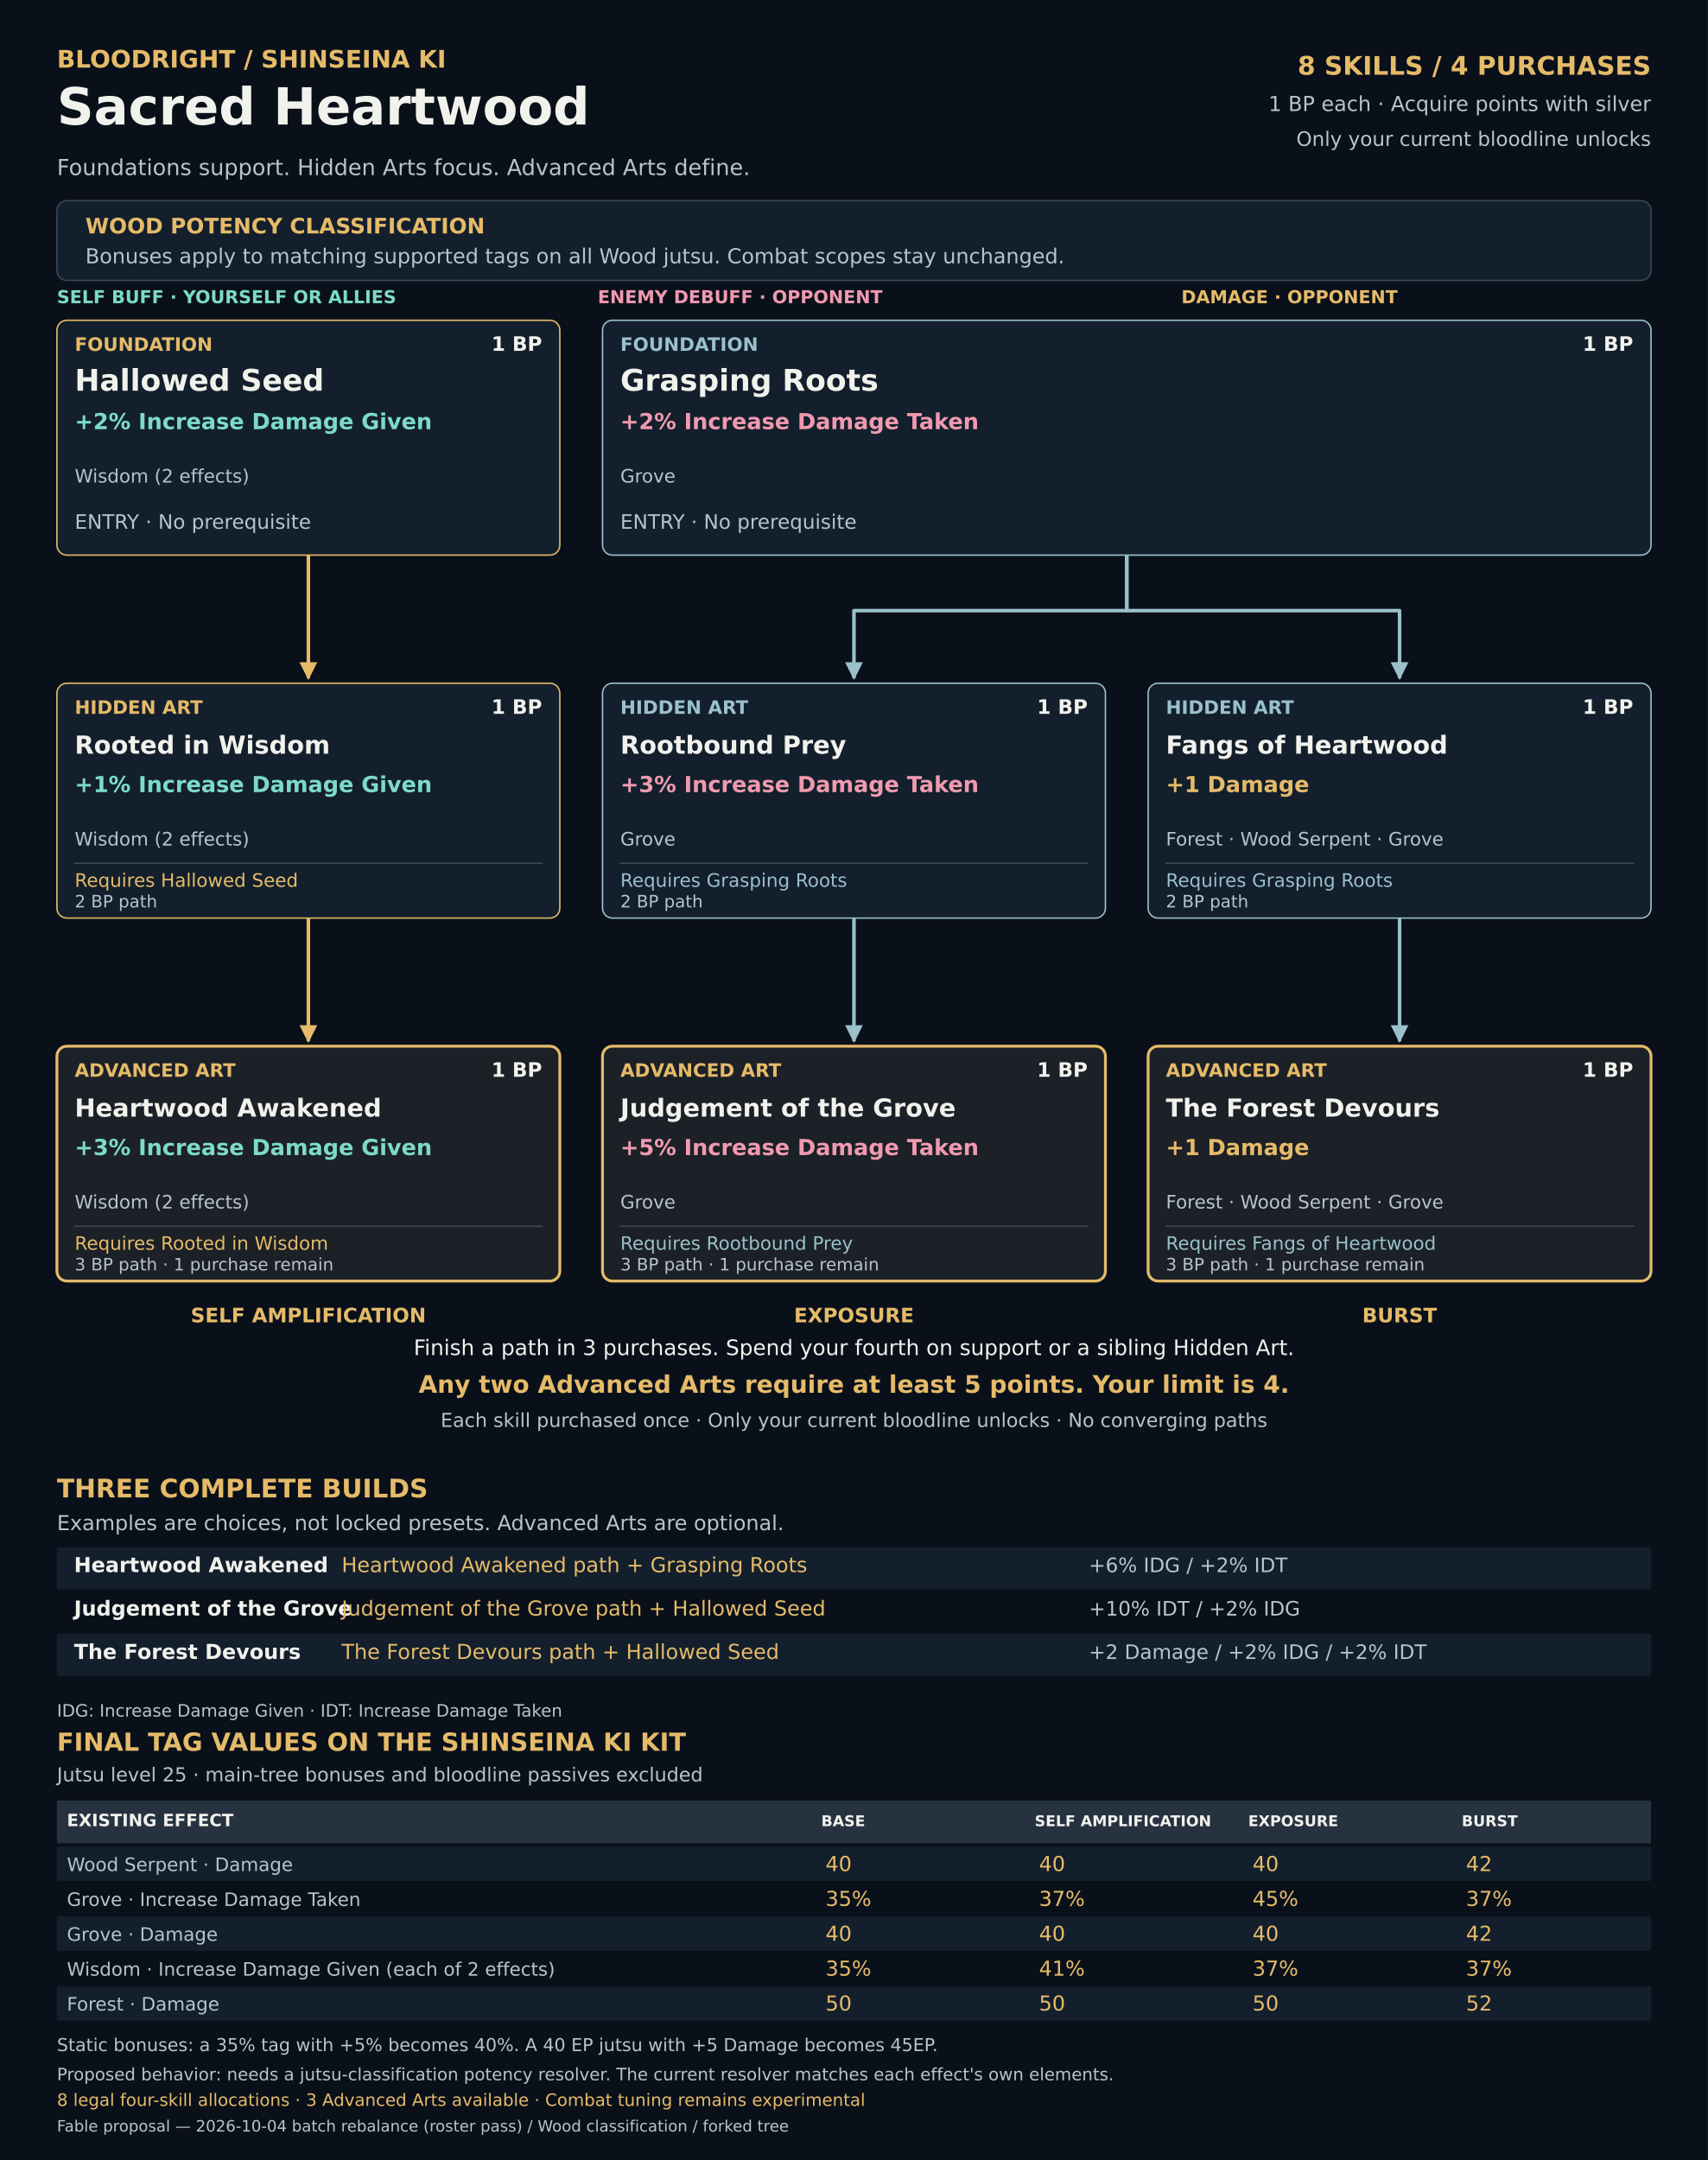
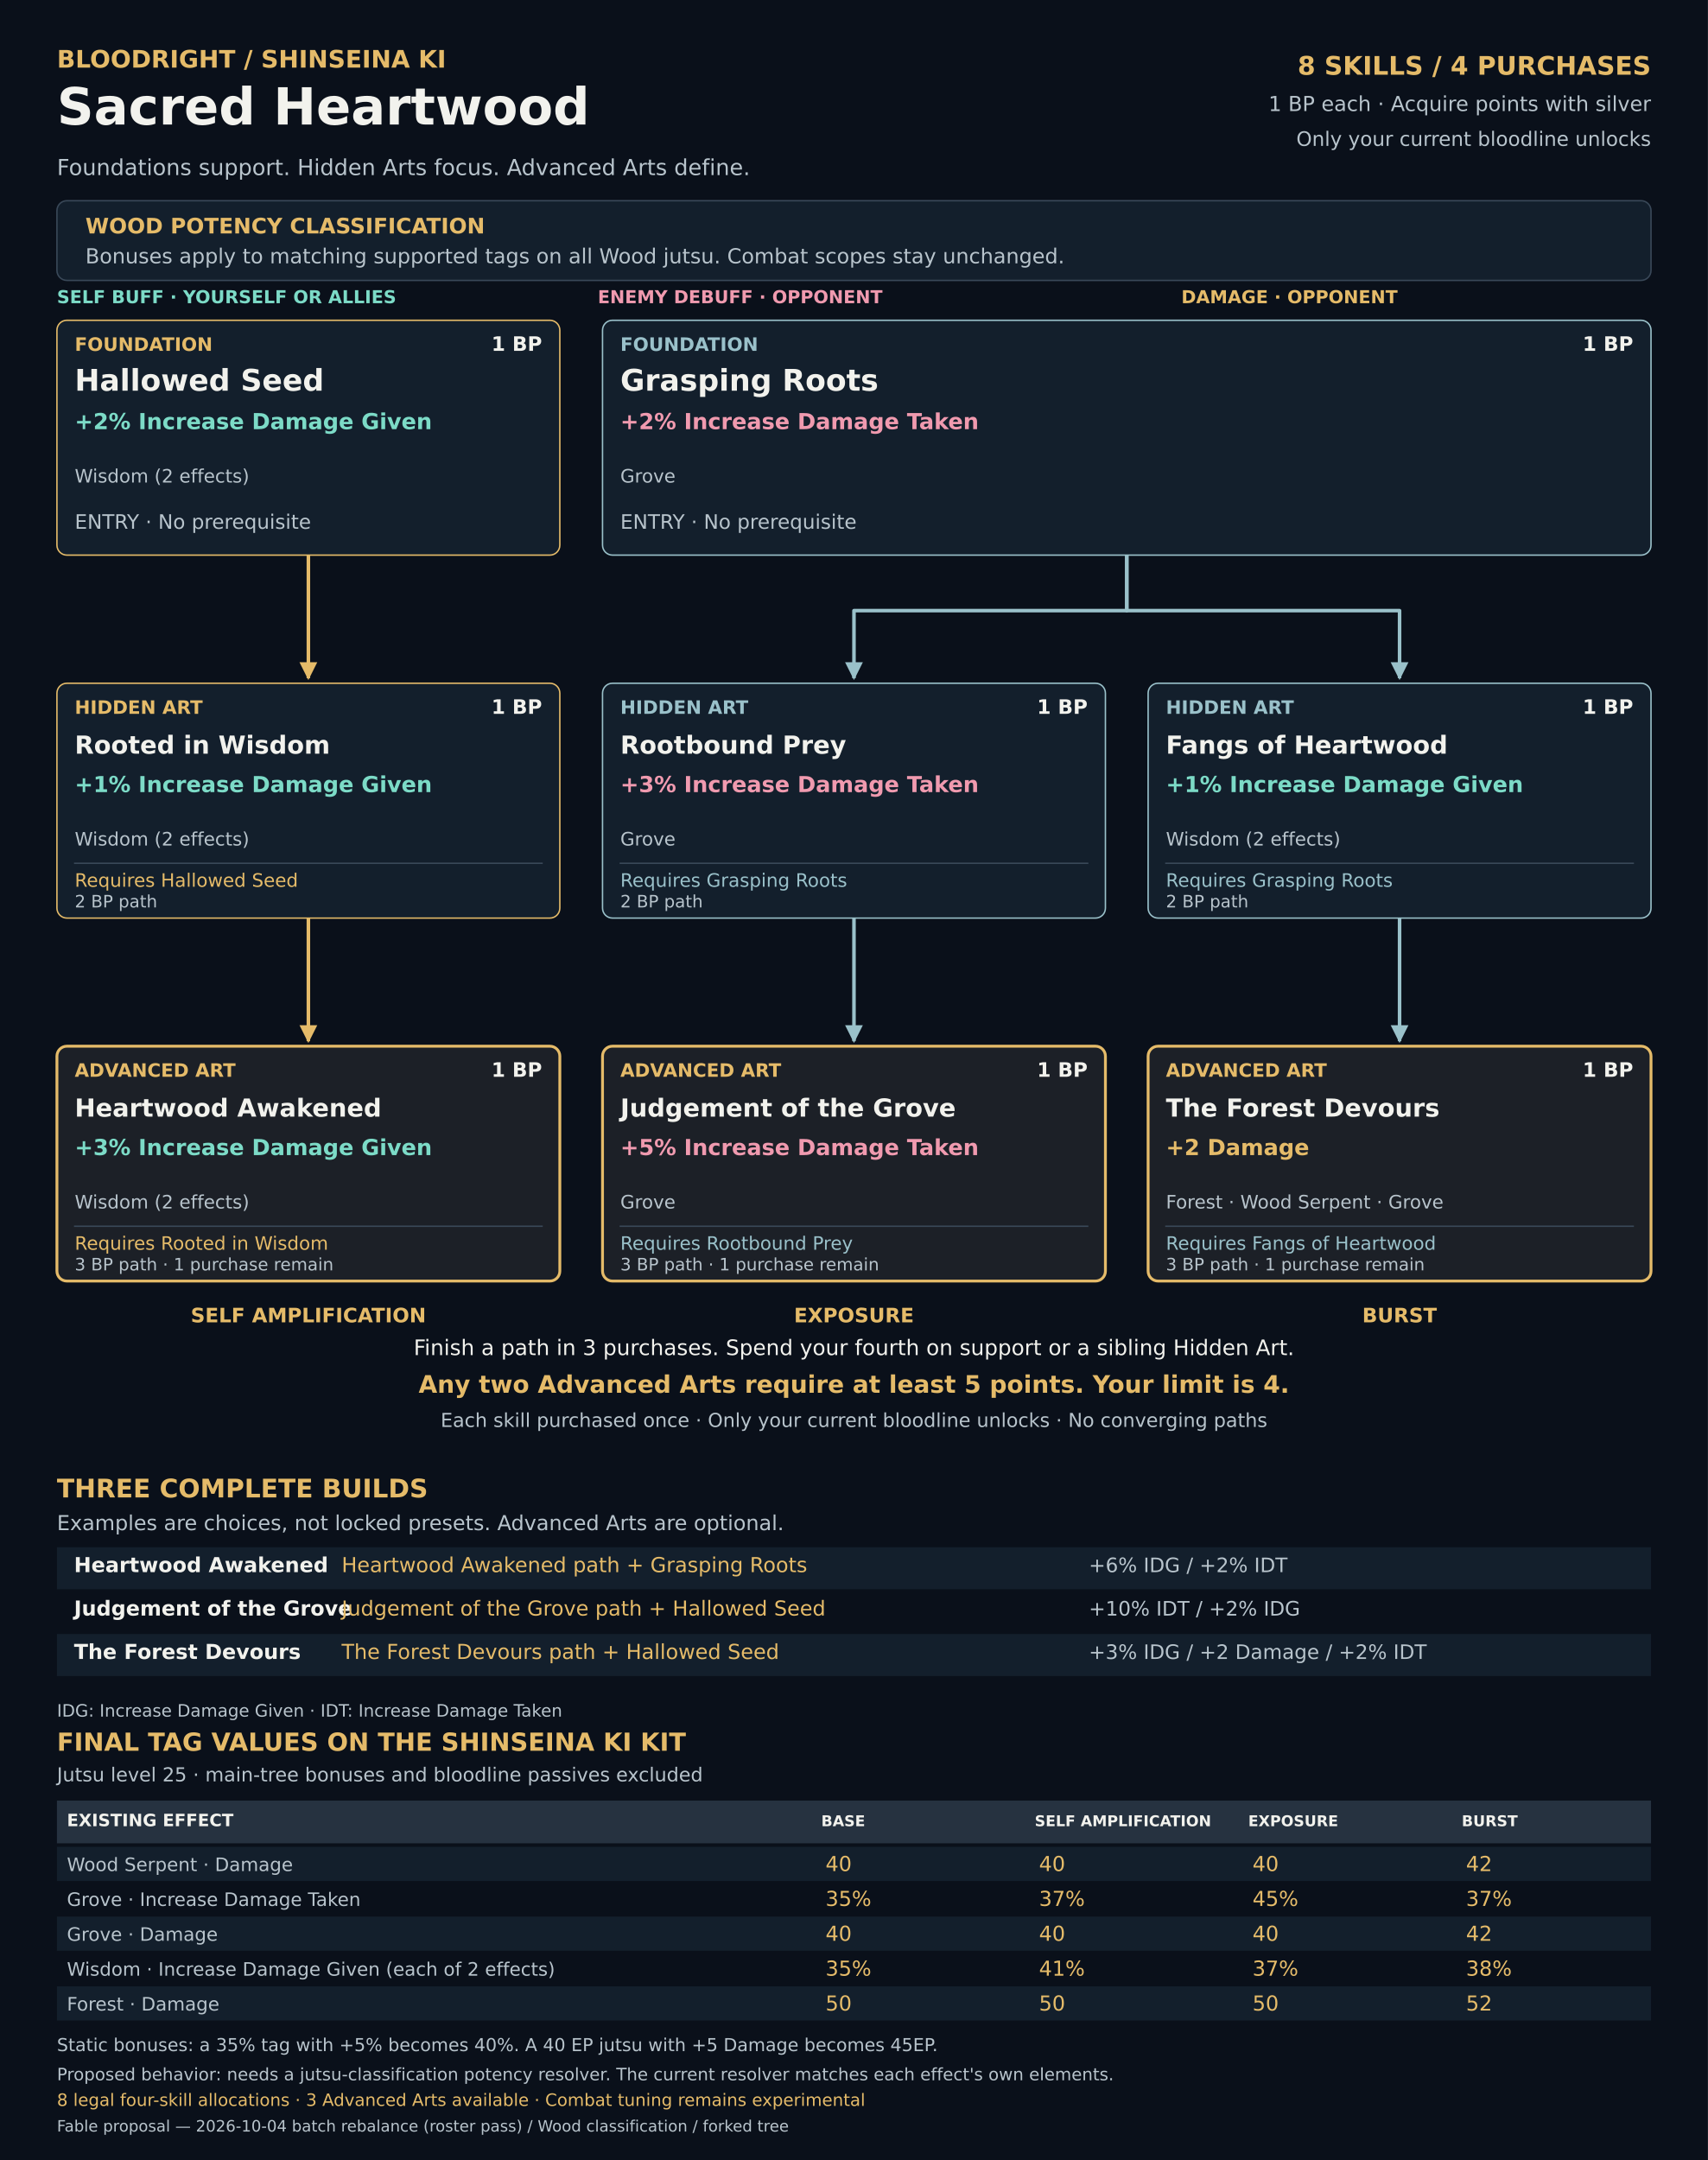
<svg xmlns="http://www.w3.org/2000/svg" width="2400" height="3035" viewBox="0 0 2400 3035" role="img" aria-labelledby="title desc">
  <defs>
    <marker id="arrow-0" viewBox="0 0 10 10" refX="9" refY="5" markerWidth="5" markerHeight="5" orient="auto">
      <path d="M0 0L10 5L0 10Z" fill="#e5bb69" />
    </marker>
    <marker id="arrow-1" viewBox="0 0 10 10" refX="9" refY="5" markerWidth="5" markerHeight="5" orient="auto">
      <path d="M0 0L10 5L0 10Z" fill="#9ac1ca" />
    </marker>
    <marker id="arrow-2" viewBox="0 0 10 10" refX="9" refY="5" markerWidth="5" markerHeight="5" orient="auto">
      <path d="M0 0L10 5L0 10Z" fill="#b8d98d" />
    </marker>
    <marker id="arrow-3" viewBox="0 0 10 10" refX="9" refY="5" markerWidth="5" markerHeight="5" orient="auto">
      <path d="M0 0L10 5L0 10Z" fill="#d9a6e0" />
    </marker>
  </defs>
  <g font-family="DejaVu Sans, sans-serif">
    <rect x="0" y="0" width="2400" height="3035" rx="0" fill="#0a101a" />
    <text x="80" y="95" font-size="34" font-weight="700" fill="#e5bb69" text-anchor="start">BLOODRIGHT / SHINSEINA KI</text>
    <text x="80" y="175" font-size="72" font-weight="700" fill="#f2f2ed" text-anchor="start">Sacred Heartwood</text>
    <text x="80" y="246" font-size="31" font-weight="400" fill="#b8c4cc" text-anchor="start">Foundations support. Hidden Arts focus. Advanced Arts define.</text>
    <text x="2320" y="105" font-size="36" font-weight="700" fill="#e5bb69" text-anchor="end">8 SKILLS  /  4 PURCHASES</text>
    <text x="2320" y="156" font-size="29" font-weight="400" fill="#b8c4cc" text-anchor="end">1 BP each · Acquire points with silver</text>
    <text x="2320" y="205" font-size="28" font-weight="400" fill="#b8c4cc" text-anchor="end">Only your current bloodline unlocks</text>
    <rect x="80" y="282" width="2240" height="112" rx="14" fill="#131f2c" stroke="#394858" stroke-width="2" />
    <text x="120" y="328" font-size="30" font-weight="700" fill="#e5bb69" text-anchor="start">WOOD POTENCY CLASSIFICATION</text>
    <text x="120" y="370" font-size="29" font-weight="400" fill="#b8c4cc" text-anchor="start">Bonuses apply to matching supported tags on all Wood jutsu. Combat scopes stay unchanged.</text>
    <text x="80" y="426" font-size="25" font-weight="700" fill="#7cdbc7" text-anchor="start">SELF BUFF · YOURSELF OR ALLIES</text>
    <text x="840" y="426" font-size="25" font-weight="700" fill="#f09aaf" text-anchor="start">ENEMY DEBUFF · OPPONENT</text>
    <text x="1660" y="426" font-size="25" font-weight="700" fill="#e5bb69" text-anchor="start">DAMAGE · OPPONENT</text>
    <path id="edge-04-05" data-from="04" data-to="05" d="M433.333 1290 V1463" fill="none" stroke="#e5bb69" stroke-width="5" stroke-linejoin="round" marker-end="url(#arrow-0)" />
    <path id="edge-01-04" data-from="01" data-to="04" d="M433.333 780 V953" fill="none" stroke="#e5bb69" stroke-width="5" stroke-linejoin="round" marker-end="url(#arrow-0)" />
    <path id="edge-07-08" data-from="07" data-to="08" d="M1200 1290 V1463" fill="none" stroke="#9ac1ca" stroke-width="5" stroke-linejoin="round" marker-end="url(#arrow-1)" />
    <path id="edge-02-03" data-from="02" data-to="03" d="M1966.67 1290 V1463" fill="none" stroke="#9ac1ca" stroke-width="5" stroke-linejoin="round" marker-end="url(#arrow-1)" />
    <path id="edge-06-07" data-from="06" data-to="07" d="M1583.33 780 V858 H1200 V953" fill="none" stroke="#9ac1ca" stroke-width="5" stroke-linejoin="round" marker-end="url(#arrow-1)" />
    <path id="edge-06-02" data-from="06" data-to="02" d="M1583.33 780 V858 H1966.67 V953" fill="none" stroke="#9ac1ca" stroke-width="5" stroke-linejoin="round" marker-end="url(#arrow-1)" />
    <g id="node-01" data-cost="1" data-prerequisites="" data-potency-classification="Wood">
      <rect x="80" y="450" width="706.667" height="330" rx="14" fill="#131f2c" stroke="#e5bb69" stroke-width="2" />
      <text x="105.0" y="493" font-size="26" font-weight="700" fill="#e5bb69" text-anchor="start">FOUNDATION</text>
      <text x="761.667" y="493" font-size="28" font-weight="700" fill="#f2f2ed" text-anchor="end">1 BP</text>
      <text x="105.0" y="549" font-size="42" font-weight="700" fill="#f2f2ed" text-anchor="start">Hallowed Seed</text>
      <text x="105.0" y="603" font-size="31" font-weight="700" fill="#7cdbc7" text-anchor="start">+2% Increase Damage Given</text>
      <text x="105.0" y="678" font-size="26" font-weight="400" fill="#b8c4cc" text-anchor="start">Wisdom (2 effects)</text>
      <text x="105.0" y="743" font-size="28" font-weight="400" fill="#b8c4cc" text-anchor="start">ENTRY · No prerequisite</text>
    </g>
    <g id="node-06" data-cost="1" data-prerequisites="" data-potency-classification="Wood">
      <rect x="846.667" y="450" width="1473.33" height="330" rx="14" fill="#131f2c" stroke="#9ac1ca" stroke-width="2" />
      <text x="871.667" y="493" font-size="26" font-weight="700" fill="#9ac1ca" text-anchor="start">FOUNDATION</text>
      <text x="2295.0" y="493" font-size="28" font-weight="700" fill="#f2f2ed" text-anchor="end">1 BP</text>
      <text x="871.667" y="549" font-size="42" font-weight="700" fill="#f2f2ed" text-anchor="start">Grasping Roots</text>
      <text x="871.667" y="603" font-size="31" font-weight="700" fill="#f09aaf" text-anchor="start">+2% Increase Damage Taken</text>
      <text x="871.667" y="678" font-size="26" font-weight="400" fill="#b8c4cc" text-anchor="start">Grove</text>
      <text x="871.667" y="743" font-size="28" font-weight="400" fill="#b8c4cc" text-anchor="start">ENTRY · No prerequisite</text>
    </g>
    <g id="node-04" data-cost="1" data-prerequisites="01" data-potency-classification="Wood">
      <rect x="80" y="960" width="706.667" height="330" rx="14" fill="#131f2c" stroke="#e5bb69" stroke-width="2" />
      <text x="105.0" y="1003" font-size="26" font-weight="700" fill="#e5bb69" text-anchor="start">HIDDEN ART</text>
      <text x="761.667" y="1003" font-size="28" font-weight="700" fill="#f2f2ed" text-anchor="end">1 BP</text>
      <text x="105.0" y="1059" font-size="35" font-weight="700" fill="#f2f2ed" text-anchor="start">Rooted in Wisdom</text>
      <text x="105.0" y="1113" font-size="31" font-weight="700" fill="#7cdbc7" text-anchor="start">+1% Increase Damage Given</text>
      <text x="105.0" y="1188" font-size="26" font-weight="400" fill="#b8c4cc" text-anchor="start">Wisdom (2 effects)</text>
      <path d="M104 1213 L762.667 1213" fill="none" stroke="#394858" stroke-width="2" />
      <text x="105.0" y="1246" font-size="26" font-weight="400" fill="#e5bb69" text-anchor="start">Requires Hallowed Seed</text>
      <text x="105.0" y="1275" font-size="24" font-weight="400" fill="#b8c4cc" text-anchor="start">2 BP path</text>
    </g>
    <g id="node-07" data-cost="1" data-prerequisites="06" data-potency-classification="Wood">
      <rect x="846.667" y="960" width="706.667" height="330" rx="14" fill="#131f2c" stroke="#9ac1ca" stroke-width="2" />
      <text x="871.667" y="1003" font-size="26" font-weight="700" fill="#9ac1ca" text-anchor="start">HIDDEN ART</text>
      <text x="1528.333" y="1003" font-size="28" font-weight="700" fill="#f2f2ed" text-anchor="end">1 BP</text>
      <text x="871.667" y="1059" font-size="35" font-weight="700" fill="#f2f2ed" text-anchor="start">Rootbound Prey</text>
      <text x="871.667" y="1113" font-size="31" font-weight="700" fill="#f09aaf" text-anchor="start">+3% Increase Damage Taken</text>
      <text x="871.667" y="1188" font-size="26" font-weight="400" fill="#b8c4cc" text-anchor="start">Grove</text>
      <path d="M870.667 1213 L1529.33 1213" fill="none" stroke="#394858" stroke-width="2" />
      <text x="871.667" y="1246" font-size="26" font-weight="400" fill="#9ac1ca" text-anchor="start">Requires Grasping Roots</text>
      <text x="871.667" y="1275" font-size="24" font-weight="400" fill="#b8c4cc" text-anchor="start">2 BP path</text>
    </g>
    <g id="node-02" data-cost="1" data-prerequisites="06" data-potency-classification="Wood">
      <rect x="1613.33" y="960" width="706.667" height="330" rx="14" fill="#131f2c" stroke="#9ac1ca" stroke-width="2" />
      <text x="1638.333" y="1003" font-size="26" font-weight="700" fill="#9ac1ca" text-anchor="start">HIDDEN ART</text>
      <text x="2295.0" y="1003" font-size="28" font-weight="700" fill="#f2f2ed" text-anchor="end">1 BP</text>
      <text x="1638.333" y="1059" font-size="35" font-weight="700" fill="#f2f2ed" text-anchor="start">Fangs of Heartwood</text>
-       <text x="1638.333" y="1113" font-size="31" font-weight="700" fill="#e5bb69" text-anchor="start">+1 Damage</text>
-       <text x="1638.333" y="1188" font-size="26" font-weight="400" fill="#b8c4cc" text-anchor="start">Forest · Wood Serpent · Grove</text>
+       <text x="1638.333" y="1113" font-size="31" font-weight="700" fill="#7cdbc7" text-anchor="start">+1% Increase Damage Given</text>
+       <text x="1638.333" y="1188" font-size="26" font-weight="400" fill="#b8c4cc" text-anchor="start">Wisdom (2 effects)</text>
      <path d="M1637.33 1213 L2296 1213" fill="none" stroke="#394858" stroke-width="2" />
      <text x="1638.333" y="1246" font-size="26" font-weight="400" fill="#9ac1ca" text-anchor="start">Requires Grasping Roots</text>
      <text x="1638.333" y="1275" font-size="24" font-weight="400" fill="#b8c4cc" text-anchor="start">2 BP path</text>
    </g>
    <g id="node-05" data-cost="1" data-prerequisites="04" data-potency-classification="Wood">
      <rect x="80" y="1470" width="706.667" height="330" rx="14" fill="#1c2027" stroke="#e5bb69" stroke-width="4" />
      <text x="105.0" y="1513" font-size="26" font-weight="700" fill="#e5bb69" text-anchor="start">ADVANCED ART</text>
      <text x="761.667" y="1513" font-size="28" font-weight="700" fill="#f2f2ed" text-anchor="end">1 BP</text>
      <text x="105.0" y="1569" font-size="35" font-weight="700" fill="#f2f2ed" text-anchor="start">Heartwood Awakened</text>
      <text x="105.0" y="1623" font-size="31" font-weight="700" fill="#7cdbc7" text-anchor="start">+3% Increase Damage Given</text>
      <text x="105.0" y="1698" font-size="26" font-weight="400" fill="#b8c4cc" text-anchor="start">Wisdom (2 effects)</text>
      <path d="M104 1723 L762.667 1723" fill="none" stroke="#394858" stroke-width="2" />
      <text x="105.0" y="1756" font-size="26" font-weight="400" fill="#e5bb69" text-anchor="start">Requires Rooted in Wisdom</text>
      <text x="105.0" y="1785" font-size="24" font-weight="400" fill="#b8c4cc" text-anchor="start">3 BP path · 1 purchase remain</text>
    </g>
    <g id="node-08" data-cost="1" data-prerequisites="07" data-potency-classification="Wood">
      <rect x="846.667" y="1470" width="706.667" height="330" rx="14" fill="#1c2027" stroke="#e5bb69" stroke-width="4" />
      <text x="871.667" y="1513" font-size="26" font-weight="700" fill="#e5bb69" text-anchor="start">ADVANCED ART</text>
      <text x="1528.333" y="1513" font-size="28" font-weight="700" fill="#f2f2ed" text-anchor="end">1 BP</text>
      <text x="871.667" y="1569" font-size="35" font-weight="700" fill="#f2f2ed" text-anchor="start">Judgement of the Grove</text>
      <text x="871.667" y="1623" font-size="31" font-weight="700" fill="#f09aaf" text-anchor="start">+5% Increase Damage Taken</text>
      <text x="871.667" y="1698" font-size="26" font-weight="400" fill="#b8c4cc" text-anchor="start">Grove</text>
      <path d="M870.667 1723 L1529.33 1723" fill="none" stroke="#394858" stroke-width="2" />
      <text x="871.667" y="1756" font-size="26" font-weight="400" fill="#9ac1ca" text-anchor="start">Requires Rootbound Prey</text>
      <text x="871.667" y="1785" font-size="24" font-weight="400" fill="#b8c4cc" text-anchor="start">3 BP path · 1 purchase remain</text>
    </g>
    <g id="node-03" data-cost="1" data-prerequisites="02" data-potency-classification="Wood">
      <rect x="1613.33" y="1470" width="706.667" height="330" rx="14" fill="#1c2027" stroke="#e5bb69" stroke-width="4" />
      <text x="1638.333" y="1513" font-size="26" font-weight="700" fill="#e5bb69" text-anchor="start">ADVANCED ART</text>
      <text x="2295.0" y="1513" font-size="28" font-weight="700" fill="#f2f2ed" text-anchor="end">1 BP</text>
      <text x="1638.333" y="1569" font-size="35" font-weight="700" fill="#f2f2ed" text-anchor="start">The Forest Devours</text>
-       <text x="1638.333" y="1623" font-size="31" font-weight="700" fill="#e5bb69" text-anchor="start">+1 Damage</text>
+       <text x="1638.333" y="1623" font-size="31" font-weight="700" fill="#e5bb69" text-anchor="start">+2 Damage</text>
      <text x="1638.333" y="1698" font-size="26" font-weight="400" fill="#b8c4cc" text-anchor="start">Forest · Wood Serpent · Grove</text>
      <path d="M1637.33 1723 L2296 1723" fill="none" stroke="#394858" stroke-width="2" />
      <text x="1638.333" y="1756" font-size="26" font-weight="400" fill="#9ac1ca" text-anchor="start">Requires Fangs of Heartwood</text>
      <text x="1638.333" y="1785" font-size="24" font-weight="400" fill="#b8c4cc" text-anchor="start">3 BP path · 1 purchase remain</text>
    </g>
    <text x="433.333" y="1858" font-size="28" font-weight="700" fill="#e5bb69" text-anchor="middle">SELF AMPLIFICATION</text>
    <text x="1200.0" y="1858" font-size="28" font-weight="700" fill="#e5bb69" text-anchor="middle">EXPOSURE</text>
    <text x="1966.667" y="1858" font-size="28" font-weight="700" fill="#e5bb69" text-anchor="middle">BURST</text>
    <text x="1200.0" y="1904" font-size="30" font-weight="400" fill="#f2f2ed" text-anchor="middle">Finish a path in 3 purchases. Spend your fourth on support or a sibling Hidden Art.</text>
    <text x="1200.0" y="1957" font-size="34" font-weight="700" fill="#e5bb69" text-anchor="middle">Any two Advanced Arts require at least 5 points. Your limit is 4.</text>
    <text x="1200.0" y="2005" font-size="27" font-weight="400" fill="#b8c4cc" text-anchor="middle">Each skill purchased once · Only your current bloodline unlocks · No converging paths</text>
    <text x="80" y="2104" font-size="36" font-weight="700" fill="#e5bb69" text-anchor="start">THREE COMPLETE BUILDS</text>
    <text x="80" y="2150" font-size="29" font-weight="400" fill="#b8c4cc" text-anchor="start">Examples are choices, not locked presets. Advanced Arts are optional.</text>
    <rect x="80" y="2174" width="2240" height="59" rx="0" fill="#131f2c" />
    <text x="104" y="2209" font-size="29" font-weight="700" fill="#f2f2ed" text-anchor="start">Heartwood Awakened</text>
    <text x="480" y="2209" font-size="29" font-weight="400" fill="#e5bb69" text-anchor="start">Heartwood Awakened path + Grasping Roots</text>
    <text x="1530" y="2209" font-size="28" font-weight="400" fill="#b8c4cc" text-anchor="start">+6% IDG / +2% IDT</text>
    <rect x="80" y="2235" width="2240" height="59" rx="0" fill="#0a101a" />
    <text x="104" y="2270" font-size="29" font-weight="700" fill="#f2f2ed" text-anchor="start">Judgement of the Grove</text>
    <text x="480" y="2270" font-size="29" font-weight="400" fill="#e5bb69" text-anchor="start">Judgement of the Grove path + Hallowed Seed</text>
    <text x="1530" y="2270" font-size="28" font-weight="400" fill="#b8c4cc" text-anchor="start">+10% IDT / +2% IDG</text>
    <rect x="80" y="2296" width="2240" height="59" rx="0" fill="#131f2c" />
    <text x="104" y="2331" font-size="29" font-weight="700" fill="#f2f2ed" text-anchor="start">The Forest Devours</text>
    <text x="480" y="2331" font-size="29" font-weight="400" fill="#e5bb69" text-anchor="start">The Forest Devours path + Hallowed Seed</text>
-     <text x="1530" y="2331" font-size="28" font-weight="400" fill="#b8c4cc" text-anchor="start">+2 Damage / +2% IDG / +2% IDT</text>
+     <text x="1530" y="2331" font-size="28" font-weight="400" fill="#b8c4cc" text-anchor="start">+3% IDG / +2 Damage / +2% IDT</text>
    <text x="80" y="2412" font-size="24" font-weight="400" fill="#b8c4cc" text-anchor="start">IDG: Increase Damage Given · IDT: Increase Damage Taken</text>
    <text x="80" y="2460" font-size="35" font-weight="700" fill="#e5bb69" text-anchor="start">FINAL TAG VALUES ON THE SHINSEINA KI KIT</text>
    <text x="80" y="2503" font-size="27" font-weight="400" fill="#b8c4cc" text-anchor="start">Jutsu level 25 · main-tree bonuses and bloodline passives excluded</text>
    <rect x="80" y="2530" width="2240" height="60" rx="0" fill="#263240" />
    <text x="94" y="2566" font-size="24" font-weight="700" fill="#f2f2ed" text-anchor="start">EXISTING EFFECT</text>
    <text x="1154.0" y="2566" font-size="21" font-weight="700" fill="#f2f2ed" text-anchor="start">BASE</text>
    <text x="1454.0" y="2566" font-size="21" font-weight="700" fill="#f2f2ed" text-anchor="start">SELF AMPLIFICATION</text>
    <text x="1754.0" y="2566" font-size="21" font-weight="700" fill="#f2f2ed" text-anchor="start">EXPOSURE</text>
    <text x="2054.0" y="2566" font-size="21" font-weight="700" fill="#f2f2ed" text-anchor="start">BURST</text>
    <rect x="80" y="2595" width="2240" height="48" rx="0" fill="#131f2c" />
    <text x="94" y="2629" font-size="26" font-weight="400" fill="#b8c4cc" text-anchor="start">Wood Serpent · Damage</text>
    <text x="1160.0" y="2629" font-size="29" font-weight="400" fill="#e5bb69" text-anchor="start">40</text>
    <text x="1460.0" y="2629" font-size="29" font-weight="400" fill="#e5bb69" text-anchor="start">40</text>
    <text x="1760.0" y="2629" font-size="29" font-weight="400" fill="#e5bb69" text-anchor="start">40</text>
    <text x="2060.0" y="2629" font-size="29" font-weight="400" fill="#e5bb69" text-anchor="start">42</text>
    <text x="94" y="2678" font-size="26" font-weight="400" fill="#b8c4cc" text-anchor="start">Grove · Increase Damage Taken</text>
    <text x="1160.0" y="2678" font-size="29" font-weight="400" fill="#e5bb69" text-anchor="start">35%</text>
    <text x="1460.0" y="2678" font-size="29" font-weight="400" fill="#e5bb69" text-anchor="start">37%</text>
    <text x="1760.0" y="2678" font-size="29" font-weight="400" fill="#e5bb69" text-anchor="start">45%</text>
    <text x="2060.0" y="2678" font-size="29" font-weight="400" fill="#e5bb69" text-anchor="start">37%</text>
    <rect x="80" y="2693" width="2240" height="48" rx="0" fill="#131f2c" />
    <text x="94" y="2727" font-size="26" font-weight="400" fill="#b8c4cc" text-anchor="start">Grove · Damage</text>
    <text x="1160.0" y="2727" font-size="29" font-weight="400" fill="#e5bb69" text-anchor="start">40</text>
    <text x="1460.0" y="2727" font-size="29" font-weight="400" fill="#e5bb69" text-anchor="start">40</text>
    <text x="1760.0" y="2727" font-size="29" font-weight="400" fill="#e5bb69" text-anchor="start">40</text>
    <text x="2060.0" y="2727" font-size="29" font-weight="400" fill="#e5bb69" text-anchor="start">42</text>
    <text x="94" y="2776" font-size="26" font-weight="400" fill="#b8c4cc" text-anchor="start">Wisdom · Increase Damage Given (each of 2 effects)</text>
    <text x="1160.0" y="2776" font-size="29" font-weight="400" fill="#e5bb69" text-anchor="start">35%</text>
    <text x="1460.0" y="2776" font-size="29" font-weight="400" fill="#e5bb69" text-anchor="start">41%</text>
    <text x="1760.0" y="2776" font-size="29" font-weight="400" fill="#e5bb69" text-anchor="start">37%</text>
-     <text x="2060.0" y="2776" font-size="29" font-weight="400" fill="#e5bb69" text-anchor="start">37%</text>
+     <text x="2060.0" y="2776" font-size="29" font-weight="400" fill="#e5bb69" text-anchor="start">38%</text>
    <rect x="80" y="2791" width="2240" height="48" rx="0" fill="#131f2c" />
    <text x="94" y="2825" font-size="26" font-weight="400" fill="#b8c4cc" text-anchor="start">Forest · Damage</text>
    <text x="1160.0" y="2825" font-size="29" font-weight="400" fill="#e5bb69" text-anchor="start">50</text>
    <text x="1460.0" y="2825" font-size="29" font-weight="400" fill="#e5bb69" text-anchor="start">50</text>
    <text x="1760.0" y="2825" font-size="29" font-weight="400" fill="#e5bb69" text-anchor="start">50</text>
    <text x="2060.0" y="2825" font-size="29" font-weight="400" fill="#e5bb69" text-anchor="start">52</text>
    <text x="80" y="2882" font-size="25" font-weight="400" fill="#b8c4cc" text-anchor="start">Static bonuses: a 35% tag with +5% becomes 40%. A 40 EP jutsu with +5 Damage becomes 45EP.</text>
    <text x="80" y="2923" font-size="24" font-weight="400" fill="#b8c4cc" text-anchor="start">Proposed behavior: needs a jutsu-classification potency resolver. The current resolver matches each effect's own elements.</text>
    <text x="80" y="2959" font-size="24" font-weight="400" fill="#e5bb69" text-anchor="start">8 legal four-skill allocations · 3 Advanced Arts available · Combat tuning remains experimental</text>
    <text x="80" y="2995" font-size="22" font-weight="400" fill="#b8c4cc" text-anchor="start">Fable proposal — 2026-10-04 batch rebalance (roster pass) / Wood classification / forked tree</text>
  </g>
</svg>
